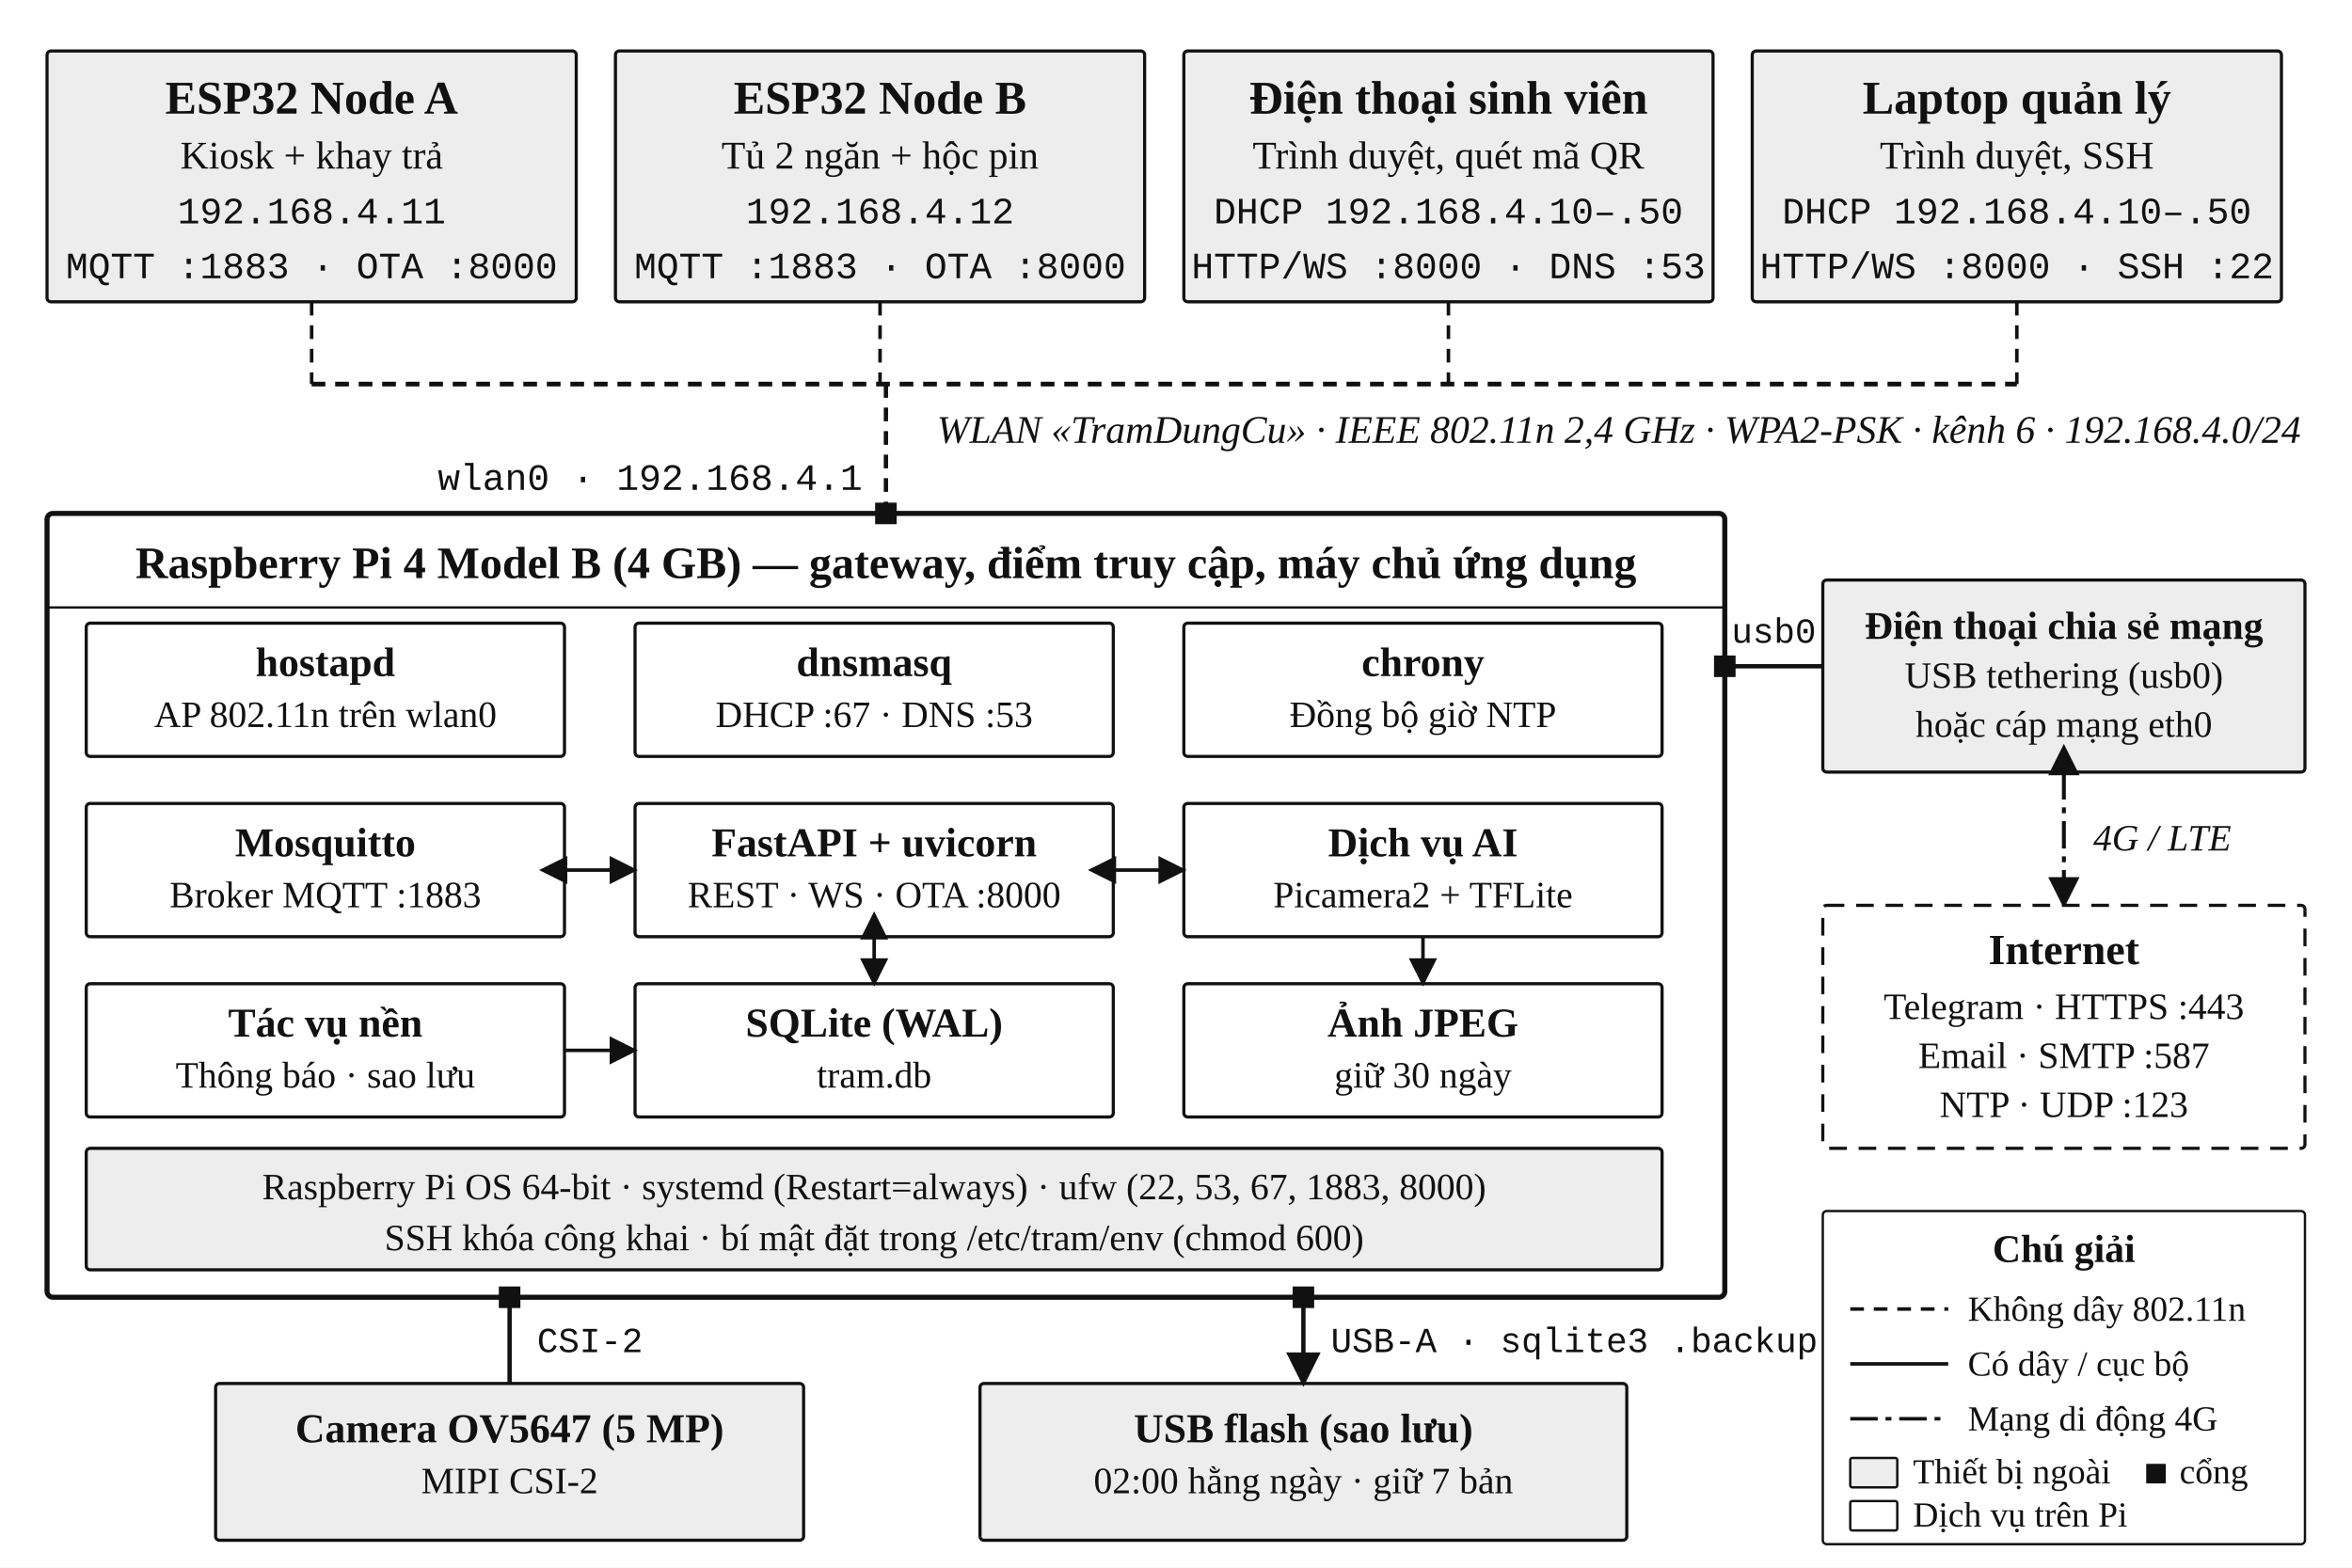
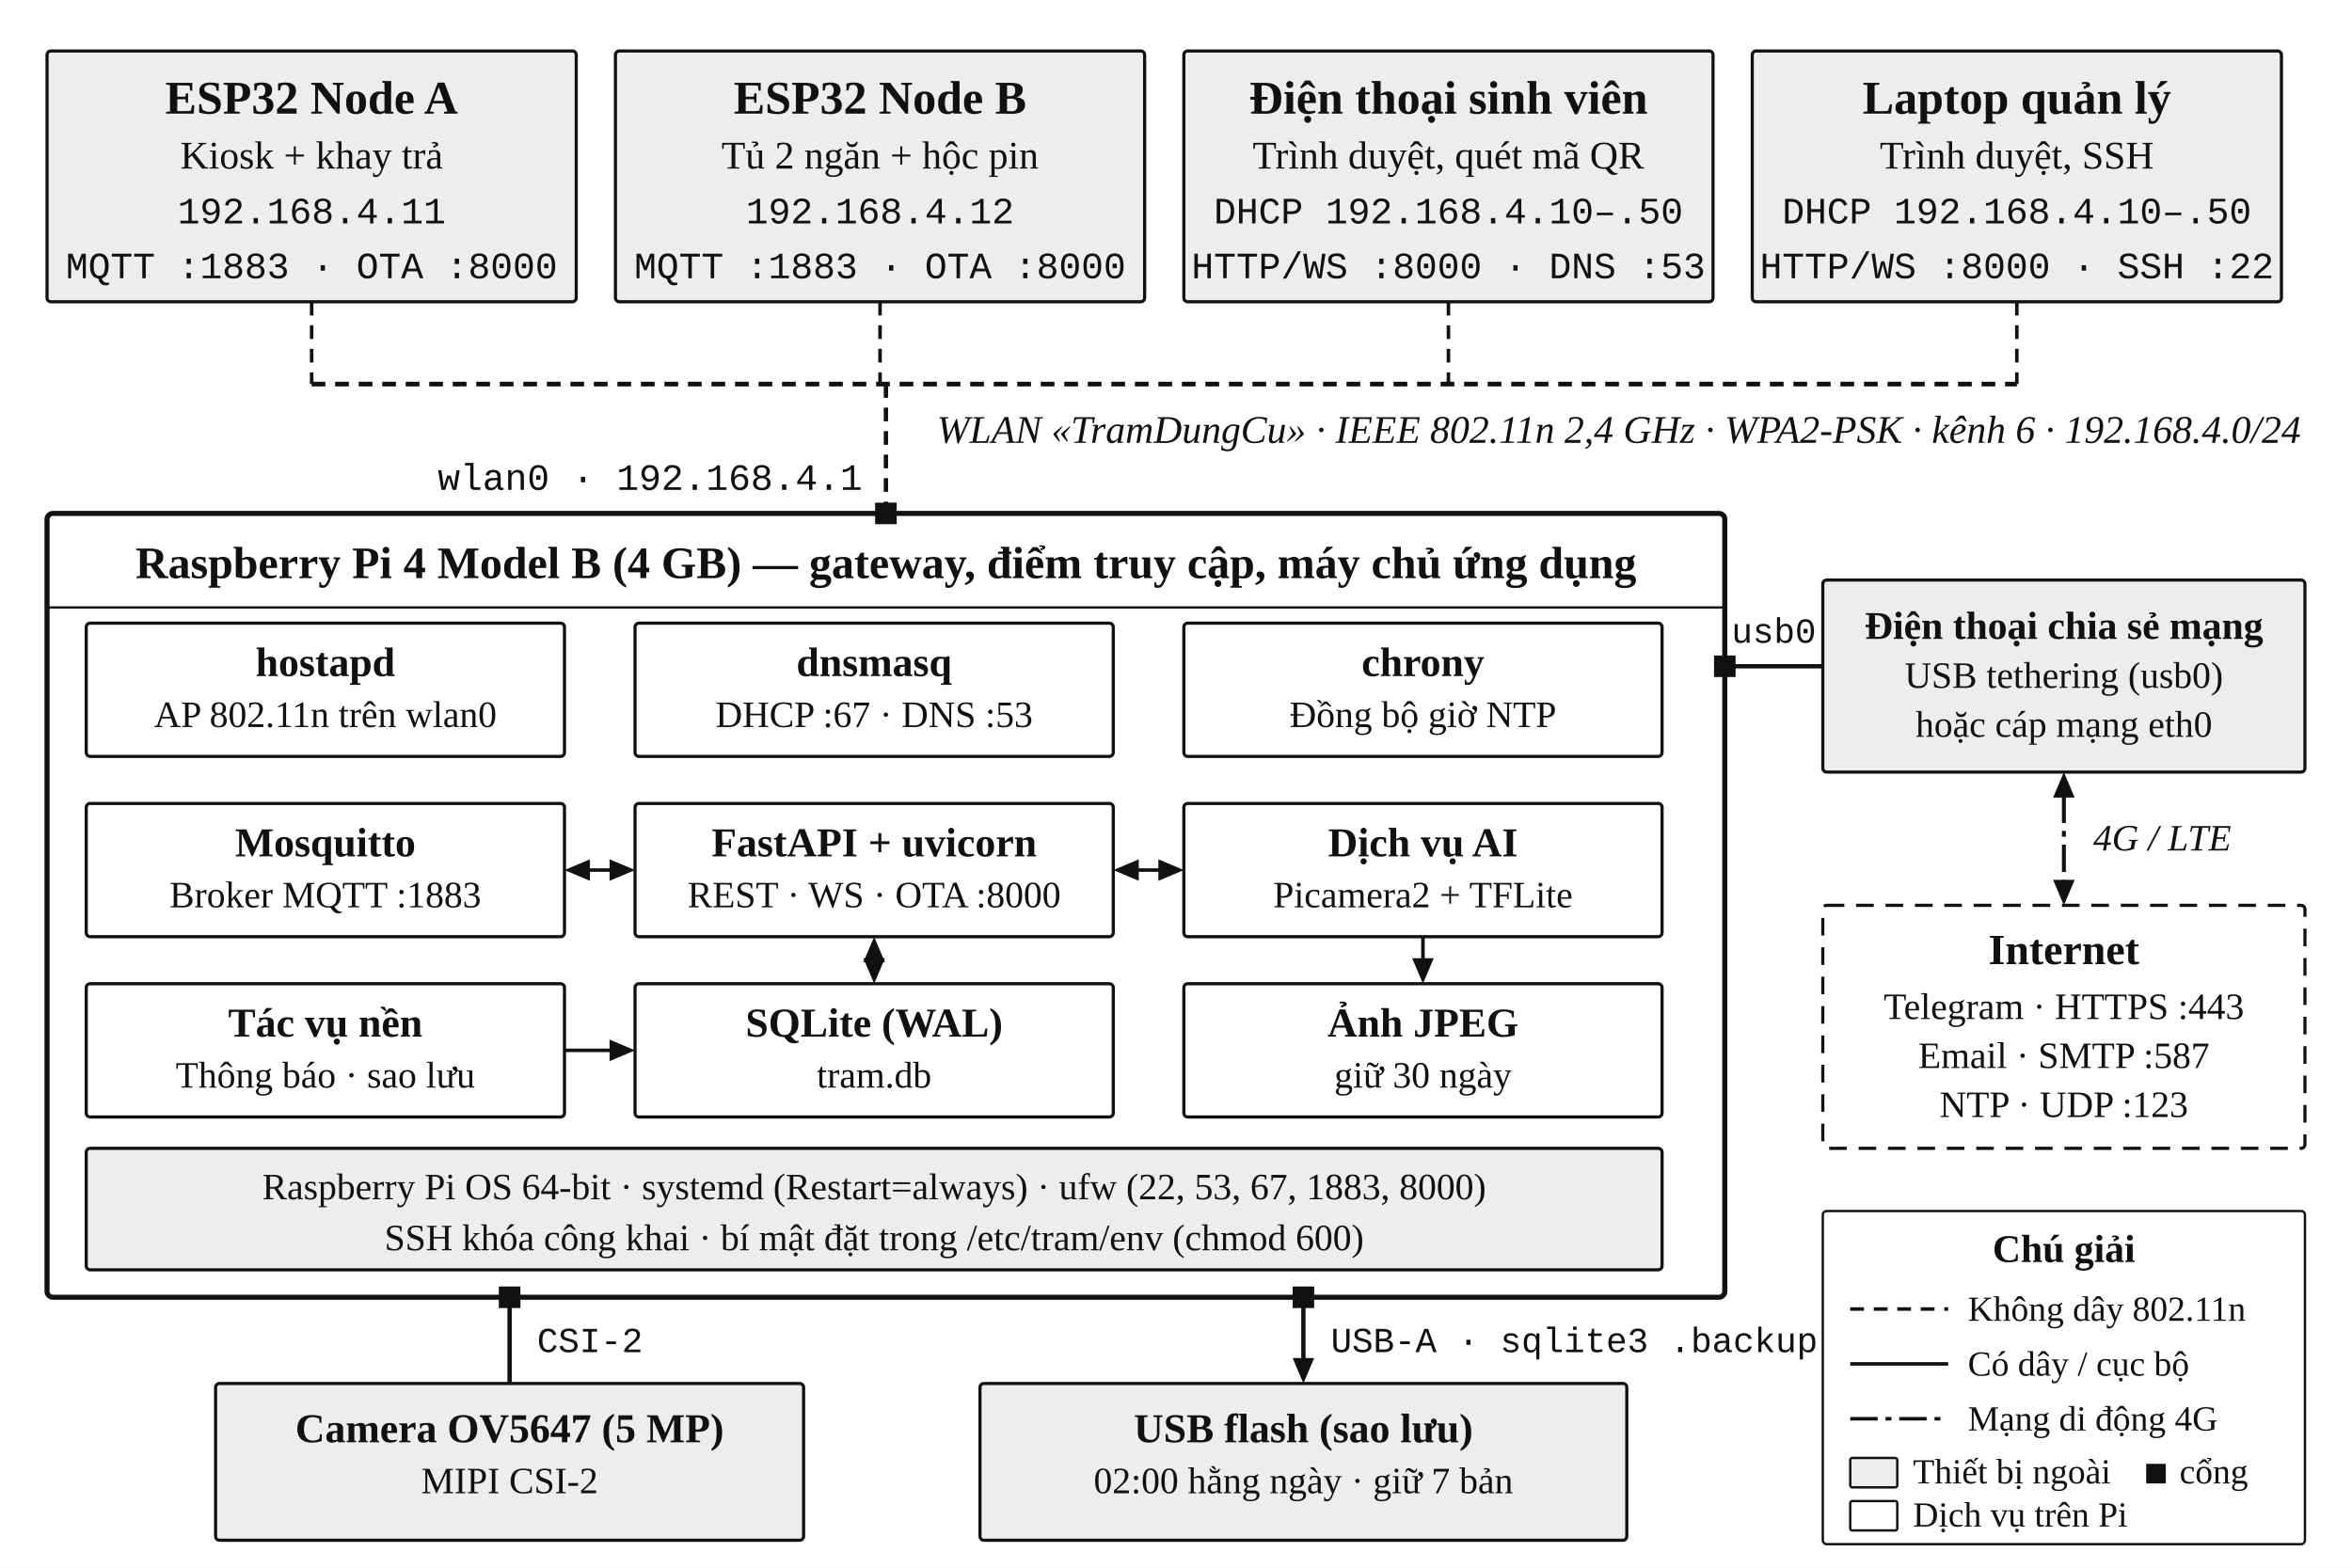
<svg xmlns="http://www.w3.org/2000/svg" width="1200" height="800" viewBox="0 0 1200 800">
-   <defs>
-     <marker id="ah_e" viewBox="0 0 10 10" refX="9" refY="5" markerWidth="8" markerHeight="8" orient="auto">
-       <path d="M0,0 L10,5 L0,10 z" fill="#111111" />
-     </marker>
-     <marker id="ah_s" viewBox="0 0 10 10" refX="1" refY="5" markerWidth="8" markerHeight="8" orient="auto-start-reverse">
-       <path d="M0,0 L10,5 L0,10 z" fill="#111111" />
-     </marker>
-   </defs>
  <rect width="1200" height="800" fill="#FFFFFF" />
  <rect x="24" y="26" width="270" height="128" rx="2" fill="#EDEDED" stroke="#111111" stroke-width="1.6" />
  <text x="159" y="58" font-family="'Times New Roman', Times, serif" font-size="24" font-weight="bold" font-style="normal" text-anchor="middle" fill="#111111">ESP32 Node A</text>
  <text x="159" y="86" font-family="'Times New Roman', Times, serif" font-size="20" font-weight="normal" font-style="normal" text-anchor="middle" fill="#111111">Kiosk + khay trả</text>
  <text x="159" y="114" font-family="Consolas, 'Courier New', monospace" font-size="19" font-weight="normal" font-style="normal" text-anchor="middle" fill="#111111">192.168.4.11</text>
  <text x="159" y="142" font-family="Consolas, 'Courier New', monospace" font-size="19" font-weight="normal" font-style="normal" text-anchor="middle" fill="#111111">MQTT :1883 · OTA :8000</text>
-   <line x1="159" y1="154" x2="159" y2="196" stroke="#111111" stroke-width="1.8" stroke-dasharray="7 5" />
+   <line x1="159.00" y1="154.00" x2="159.00" y2="196.00" stroke="#111111" stroke-width="1.8" stroke-dasharray="7 5" />
  <rect x="314" y="26" width="270" height="128" rx="2" fill="#EDEDED" stroke="#111111" stroke-width="1.6" />
  <text x="449" y="58" font-family="'Times New Roman', Times, serif" font-size="24" font-weight="bold" font-style="normal" text-anchor="middle" fill="#111111">ESP32 Node B</text>
  <text x="449" y="86" font-family="'Times New Roman', Times, serif" font-size="20" font-weight="normal" font-style="normal" text-anchor="middle" fill="#111111">Tủ 2 ngăn + hộc pin</text>
  <text x="449" y="114" font-family="Consolas, 'Courier New', monospace" font-size="19" font-weight="normal" font-style="normal" text-anchor="middle" fill="#111111">192.168.4.12</text>
  <text x="449" y="142" font-family="Consolas, 'Courier New', monospace" font-size="19" font-weight="normal" font-style="normal" text-anchor="middle" fill="#111111">MQTT :1883 · OTA :8000</text>
-   <line x1="449" y1="154" x2="449" y2="196" stroke="#111111" stroke-width="1.8" stroke-dasharray="7 5" />
+   <line x1="449.00" y1="154.00" x2="449.00" y2="196.00" stroke="#111111" stroke-width="1.8" stroke-dasharray="7 5" />
  <rect x="604" y="26" width="270" height="128" rx="2" fill="#EDEDED" stroke="#111111" stroke-width="1.6" />
  <text x="739" y="58" font-family="'Times New Roman', Times, serif" font-size="24" font-weight="bold" font-style="normal" text-anchor="middle" fill="#111111">Điện thoại sinh viên</text>
  <text x="739" y="86" font-family="'Times New Roman', Times, serif" font-size="20" font-weight="normal" font-style="normal" text-anchor="middle" fill="#111111">Trình duyệt, quét mã QR</text>
  <text x="739" y="114" font-family="Consolas, 'Courier New', monospace" font-size="19" font-weight="normal" font-style="normal" text-anchor="middle" fill="#111111">DHCP 192.168.4.10–.50</text>
  <text x="739" y="142" font-family="Consolas, 'Courier New', monospace" font-size="19" font-weight="normal" font-style="normal" text-anchor="middle" fill="#111111">HTTP/WS :8000 · DNS :53</text>
-   <line x1="739" y1="154" x2="739" y2="196" stroke="#111111" stroke-width="1.8" stroke-dasharray="7 5" />
+   <line x1="739.00" y1="154.00" x2="739.00" y2="196.00" stroke="#111111" stroke-width="1.8" stroke-dasharray="7 5" />
  <rect x="894" y="26" width="270" height="128" rx="2" fill="#EDEDED" stroke="#111111" stroke-width="1.6" />
  <text x="1029" y="58" font-family="'Times New Roman', Times, serif" font-size="24" font-weight="bold" font-style="normal" text-anchor="middle" fill="#111111">Laptop quản lý</text>
  <text x="1029" y="86" font-family="'Times New Roman', Times, serif" font-size="20" font-weight="normal" font-style="normal" text-anchor="middle" fill="#111111">Trình duyệt, SSH</text>
  <text x="1029" y="114" font-family="Consolas, 'Courier New', monospace" font-size="19" font-weight="normal" font-style="normal" text-anchor="middle" fill="#111111">DHCP 192.168.4.10–.50</text>
  <text x="1029" y="142" font-family="Consolas, 'Courier New', monospace" font-size="19" font-weight="normal" font-style="normal" text-anchor="middle" fill="#111111">HTTP/WS :8000 · SSH :22</text>
-   <line x1="1029" y1="154" x2="1029" y2="196" stroke="#111111" stroke-width="1.8" stroke-dasharray="7 5" />
-   <line x1="159" y1="196" x2="1029" y2="196" stroke="#111111" stroke-width="2.4" stroke-dasharray="7 5" />
+   <line x1="1029.00" y1="154.00" x2="1029.00" y2="196.00" stroke="#111111" stroke-width="1.8" stroke-dasharray="7 5" />
+   <line x1="159.00" y1="196.00" x2="1029.00" y2="196.00" stroke="#111111" stroke-width="2.4" stroke-dasharray="7 5" />
  <text x="478" y="226" font-family="'Times New Roman', Times, serif" font-size="20" font-weight="normal" font-style="italic" text-anchor="start" fill="#111111">WLAN «TramDungCu» · IEEE 802.11n 2,4 GHz · WPA2-PSK · kênh 6 · 192.168.4.0/24</text>
  <rect x="24" y="262" width="856" height="400" rx="3" fill="#FFFFFF" stroke="#111111" stroke-width="2.6" />
  <text x="452.0" y="295" font-family="'Times New Roman', Times, serif" font-size="23" font-weight="bold" font-style="normal" text-anchor="middle" fill="#111111">Raspberry Pi 4 Model B (4 GB) — gateway, điểm truy cập, máy chủ ứng dụng</text>
-   <line x1="24" y1="310" x2="880" y2="310" stroke="#111111" stroke-width="1.2" />
-   <line x1="452" y1="196" x2="452" y2="262" stroke="#111111" stroke-width="2.2" stroke-dasharray="7 5" />
+   <line x1="24.00" y1="310.00" x2="880.00" y2="310.00" stroke="#111111" stroke-width="1.2" />
+   <line x1="452.00" y1="196.00" x2="452.00" y2="262.00" stroke="#111111" stroke-width="2.2" stroke-dasharray="7 5" />
  <rect x="446.5" y="256.5" width="11" height="11" fill="#111111" />
  <text x="440" y="250" font-family="Consolas, 'Courier New', monospace" font-size="19" font-weight="normal" font-style="normal" text-anchor="end" fill="#111111">wlan0 · 192.168.4.1</text>
  <rect x="44" y="318" width="244" height="68" rx="2" fill="#FFFFFF" stroke="#111111" stroke-width="1.6" />
  <text x="166.0" y="345" font-family="'Times New Roman', Times, serif" font-size="21" font-weight="bold" font-style="normal" text-anchor="middle" fill="#111111">hostapd</text>
  <text x="166.0" y="371" font-family="'Times New Roman', Times, serif" font-size="19" font-weight="normal" font-style="normal" text-anchor="middle" fill="#111111">AP 802.11n trên wlan0</text>
  <rect x="324" y="318" width="244" height="68" rx="2" fill="#FFFFFF" stroke="#111111" stroke-width="1.6" />
  <text x="446.0" y="345" font-family="'Times New Roman', Times, serif" font-size="21" font-weight="bold" font-style="normal" text-anchor="middle" fill="#111111">dnsmasq</text>
  <text x="446.0" y="371" font-family="'Times New Roman', Times, serif" font-size="19" font-weight="normal" font-style="normal" text-anchor="middle" fill="#111111">DHCP :67 · DNS :53</text>
  <rect x="604" y="318" width="244" height="68" rx="2" fill="#FFFFFF" stroke="#111111" stroke-width="1.6" />
  <text x="726.0" y="345" font-family="'Times New Roman', Times, serif" font-size="21" font-weight="bold" font-style="normal" text-anchor="middle" fill="#111111">chrony</text>
  <text x="726.0" y="371" font-family="'Times New Roman', Times, serif" font-size="19" font-weight="normal" font-style="normal" text-anchor="middle" fill="#111111">Đồng bộ giờ NTP</text>
  <rect x="44" y="410" width="244" height="68" rx="2" fill="#FFFFFF" stroke="#111111" stroke-width="1.6" />
  <text x="166.0" y="437" font-family="'Times New Roman', Times, serif" font-size="21" font-weight="bold" font-style="normal" text-anchor="middle" fill="#111111">Mosquitto</text>
  <text x="166.0" y="463" font-family="'Times New Roman', Times, serif" font-size="19" font-weight="normal" font-style="normal" text-anchor="middle" fill="#111111">Broker MQTT :1883</text>
  <rect x="324" y="410" width="244" height="68" rx="2" fill="#FFFFFF" stroke="#111111" stroke-width="1.6" />
  <text x="446.0" y="437" font-family="'Times New Roman', Times, serif" font-size="21" font-weight="bold" font-style="normal" text-anchor="middle" fill="#111111">FastAPI + uvicorn</text>
  <text x="446.0" y="463" font-family="'Times New Roman', Times, serif" font-size="19" font-weight="normal" font-style="normal" text-anchor="middle" fill="#111111">REST · WS · OTA :8000</text>
  <rect x="604" y="410" width="244" height="68" rx="2" fill="#FFFFFF" stroke="#111111" stroke-width="1.6" />
  <text x="726.0" y="437" font-family="'Times New Roman', Times, serif" font-size="21" font-weight="bold" font-style="normal" text-anchor="middle" fill="#111111">Dịch vụ AI</text>
  <text x="726.0" y="463" font-family="'Times New Roman', Times, serif" font-size="19" font-weight="normal" font-style="normal" text-anchor="middle" fill="#111111">Picamera2 + TFLite</text>
  <rect x="44" y="502" width="244" height="68" rx="2" fill="#FFFFFF" stroke="#111111" stroke-width="1.6" />
  <text x="166.0" y="529" font-family="'Times New Roman', Times, serif" font-size="21" font-weight="bold" font-style="normal" text-anchor="middle" fill="#111111">Tác vụ nền</text>
  <text x="166.0" y="555" font-family="'Times New Roman', Times, serif" font-size="19" font-weight="normal" font-style="normal" text-anchor="middle" fill="#111111">Thông báo · sao lưu</text>
  <rect x="324" y="502" width="244" height="68" rx="2" fill="#FFFFFF" stroke="#111111" stroke-width="1.6" />
  <text x="446.0" y="529" font-family="'Times New Roman', Times, serif" font-size="21" font-weight="bold" font-style="normal" text-anchor="middle" fill="#111111">SQLite (WAL)</text>
  <text x="446.0" y="555" font-family="'Times New Roman', Times, serif" font-size="19" font-weight="normal" font-style="normal" text-anchor="middle" fill="#111111">tram.db</text>
  <rect x="604" y="502" width="244" height="68" rx="2" fill="#FFFFFF" stroke="#111111" stroke-width="1.6" />
  <text x="726.0" y="529" font-family="'Times New Roman', Times, serif" font-size="21" font-weight="bold" font-style="normal" text-anchor="middle" fill="#111111">Ảnh JPEG</text>
  <text x="726.0" y="555" font-family="'Times New Roman', Times, serif" font-size="19" font-weight="normal" font-style="normal" text-anchor="middle" fill="#111111">giữ 30 ngày</text>
-   <line x1="288" y1="444" x2="324" y2="444" stroke="#111111" stroke-width="1.8" marker-start="url(#ah_s)" marker-end="url(#ah_e)" />
-   <line x1="568" y1="444" x2="604" y2="444" stroke="#111111" stroke-width="1.8" marker-start="url(#ah_s)" marker-end="url(#ah_e)" />
-   <line x1="446.0" y1="478" x2="446.0" y2="502" stroke="#111111" stroke-width="1.8" marker-start="url(#ah_s)" marker-end="url(#ah_e)" />
-   <line x1="726.0" y1="478" x2="726.0" y2="502" stroke="#111111" stroke-width="1.8" marker-end="url(#ah_e)" />
-   <line x1="288" y1="536" x2="324" y2="536" stroke="#111111" stroke-width="1.8" marker-end="url(#ah_e)" />
+   <line x1="300.00" y1="444.00" x2="312.00" y2="444.00" stroke="#111111" stroke-width="1.8" />
+   <polygon points="324.00,444.00 311.00,449.50 311.00,438.50" fill="#111111" />
+   <polygon points="288.00,444.00 301.00,438.50 301.00,449.50" fill="#111111" />
+   <line x1="580.00" y1="444.00" x2="592.00" y2="444.00" stroke="#111111" stroke-width="1.8" />
+   <polygon points="604.00,444.00 591.00,449.50 591.00,438.50" fill="#111111" />
+   <polygon points="568.00,444.00 581.00,438.50 581.00,449.50" fill="#111111" />
+   <line x1="446.00" y1="490.00" x2="446.00" y2="490.00" stroke="#111111" stroke-width="1.8" />
+   <polygon points="446.00,502.00 440.50,489.00 451.50,489.00" fill="#111111" />
+   <polygon points="446.00,478.00 451.50,491.00 440.50,491.00" fill="#111111" />
+   <line x1="726.00" y1="478.00" x2="726.00" y2="490.00" stroke="#111111" stroke-width="1.8" />
+   <polygon points="726.00,502.00 720.50,489.00 731.50,489.00" fill="#111111" />
+   <line x1="288.00" y1="536.00" x2="312.00" y2="536.00" stroke="#111111" stroke-width="1.8" />
+   <polygon points="324.00,536.00 311.00,541.50 311.00,530.50" fill="#111111" />
  <rect x="44" y="586" width="804" height="62" rx="2" fill="#EDEDED" stroke="#111111" stroke-width="1.6" />
  <text x="446" y="612" font-family="'Times New Roman', Times, serif" font-size="19" font-weight="normal" font-style="normal" text-anchor="middle" fill="#111111">Raspberry Pi OS 64-bit · systemd (Restart=always) · ufw (22, 53, 67, 1883, 8000)</text>
  <text x="446" y="638" font-family="'Times New Roman', Times, serif" font-size="19" font-weight="normal" font-style="normal" text-anchor="middle" fill="#111111">SSH khóa công khai · bí mật đặt trong /etc/tram/env (chmod 600)</text>
  <rect x="930" y="296" width="246" height="98" rx="2" fill="#EDEDED" stroke="#111111" stroke-width="1.6" />
  <text x="1053" y="326" font-family="'Times New Roman', Times, serif" font-size="20" font-weight="bold" font-style="normal" text-anchor="middle" fill="#111111">Điện thoại chia sẻ mạng</text>
  <text x="1053" y="351" font-family="'Times New Roman', Times, serif" font-size="19" font-weight="normal" font-style="normal" text-anchor="middle" fill="#111111">USB tethering (usb0)</text>
  <text x="1053" y="376" font-family="'Times New Roman', Times, serif" font-size="19" font-weight="normal" font-style="normal" text-anchor="middle" fill="#111111">hoặc cáp mạng eth0</text>
-   <line x1="880" y1="340" x2="930" y2="340" stroke="#111111" stroke-width="2.2" />
+   <line x1="880.00" y1="340.00" x2="930.00" y2="340.00" stroke="#111111" stroke-width="2.2" />
  <rect x="874.5" y="334.5" width="11" height="11" fill="#111111" />
  <text x="905" y="328" font-family="Consolas, 'Courier New', monospace" font-size="18" font-weight="normal" font-style="normal" text-anchor="middle" fill="#111111">usb0</text>
-   <line x1="1053" y1="394" x2="1053" y2="462" stroke="#111111" stroke-width="2.0" stroke-dasharray="14 4 3 4" marker-start="url(#ah_s)" marker-end="url(#ah_e)" />
+   <line x1="1053.00" y1="406.00" x2="1053.00" y2="450.00" stroke="#111111" stroke-width="2.0" stroke-dasharray="14 4 3 4" />
+   <polygon points="1053.00,462.00 1047.50,449.00 1058.50,449.00" fill="#111111" />
+   <polygon points="1053.00,394.00 1058.50,407.00 1047.50,407.00" fill="#111111" />
  <text x="1068" y="434" font-family="'Times New Roman', Times, serif" font-size="19" font-weight="normal" font-style="italic" text-anchor="start" fill="#111111">4G / LTE</text>
  <rect x="930" y="462" width="246" height="124" rx="2" fill="#FFFFFF" stroke="#111111" stroke-width="1.6" stroke-dasharray="9 6" />
  <text x="1053" y="492" font-family="'Times New Roman', Times, serif" font-size="22" font-weight="bold" font-style="normal" text-anchor="middle" fill="#111111">Internet</text>
  <text x="1053" y="520" font-family="'Times New Roman', Times, serif" font-size="19" font-weight="normal" font-style="normal" text-anchor="middle" fill="#111111">Telegram · HTTPS :443</text>
  <text x="1053" y="545" font-family="'Times New Roman', Times, serif" font-size="19" font-weight="normal" font-style="normal" text-anchor="middle" fill="#111111">Email · SMTP :587</text>
  <text x="1053" y="570" font-family="'Times New Roman', Times, serif" font-size="19" font-weight="normal" font-style="normal" text-anchor="middle" fill="#111111">NTP · UDP :123</text>
  <rect x="110" y="706" width="300" height="80" rx="2" fill="#EDEDED" stroke="#111111" stroke-width="1.6" />
  <text x="260" y="736" font-family="'Times New Roman', Times, serif" font-size="21" font-weight="bold" font-style="normal" text-anchor="middle" fill="#111111">Camera OV5647 (5 MP)</text>
  <text x="260" y="762" font-family="'Times New Roman', Times, serif" font-size="19" font-weight="normal" font-style="normal" text-anchor="middle" fill="#111111">MIPI CSI-2</text>
-   <line x1="260" y1="706" x2="260" y2="662" stroke="#111111" stroke-width="2.2" />
+   <line x1="260.00" y1="706.00" x2="260.00" y2="662.00" stroke="#111111" stroke-width="2.2" />
  <rect x="254.5" y="656.5" width="11" height="11" fill="#111111" />
  <text x="274" y="690" font-family="Consolas, 'Courier New', monospace" font-size="18" font-weight="normal" font-style="normal" text-anchor="start" fill="#111111">CSI-2</text>
  <rect x="500" y="706" width="330" height="80" rx="2" fill="#EDEDED" stroke="#111111" stroke-width="1.6" />
  <text x="665" y="736" font-family="'Times New Roman', Times, serif" font-size="21" font-weight="bold" font-style="normal" text-anchor="middle" fill="#111111">USB flash (sao lưu)</text>
  <text x="665" y="762" font-family="'Times New Roman', Times, serif" font-size="19" font-weight="normal" font-style="normal" text-anchor="middle" fill="#111111">02:00 hằng ngày · giữ 7 bản</text>
-   <line x1="665" y1="662" x2="665" y2="706" stroke="#111111" stroke-width="2.2" marker-end="url(#ah_e)" />
+   <line x1="665.00" y1="662.00" x2="665.00" y2="694.00" stroke="#111111" stroke-width="2.2" />
+   <polygon points="665.00,706.00 659.50,693.00 670.50,693.00" fill="#111111" />
  <rect x="659.5" y="656.5" width="11" height="11" fill="#111111" />
  <text x="679" y="690" font-family="Consolas, 'Courier New', monospace" font-size="18" font-weight="normal" font-style="normal" text-anchor="start" fill="#111111">USB-A · sqlite3 .backup</text>
  <rect x="930" y="618" width="246" height="170" rx="2" fill="#FFFFFF" stroke="#111111" stroke-width="1.2" />
  <text x="1053" y="644" font-family="'Times New Roman', Times, serif" font-size="20" font-weight="bold" font-style="normal" text-anchor="middle" fill="#111111">Chú giải</text>
-   <line x1="944" y1="668" x2="994" y2="668" stroke="#111111" stroke-width="1.8" stroke-dasharray="7 5" />
+   <line x1="944.00" y1="668.00" x2="994.00" y2="668.00" stroke="#111111" stroke-width="1.8" stroke-dasharray="7 5" />
  <text x="1004" y="674" font-family="'Times New Roman', Times, serif" font-size="18" font-weight="normal" font-style="normal" text-anchor="start" fill="#111111">Không dây 802.11n</text>
-   <line x1="944" y1="696" x2="994" y2="696" stroke="#111111" stroke-width="1.8" />
+   <line x1="944.00" y1="696.00" x2="994.00" y2="696.00" stroke="#111111" stroke-width="1.8" />
  <text x="1004" y="702" font-family="'Times New Roman', Times, serif" font-size="18" font-weight="normal" font-style="normal" text-anchor="start" fill="#111111">Có dây / cục bộ</text>
-   <line x1="944" y1="724" x2="994" y2="724" stroke="#111111" stroke-width="1.8" stroke-dasharray="14 4 3 4" />
+   <line x1="944.00" y1="724.00" x2="994.00" y2="724.00" stroke="#111111" stroke-width="1.8" stroke-dasharray="14 4 3 4" />
  <text x="1004" y="730" font-family="'Times New Roman', Times, serif" font-size="18" font-weight="normal" font-style="normal" text-anchor="start" fill="#111111">Mạng di động 4G</text>
  <rect x="944" y="744" width="24" height="15" rx="1" fill="#EDEDED" stroke="#111111" stroke-width="1.2" />
  <text x="976" y="757" font-family="'Times New Roman', Times, serif" font-size="18" font-weight="normal" font-style="normal" text-anchor="start" fill="#111111">Thiết bị ngoài</text>
  <rect x="944" y="766" width="24" height="15" rx="1" fill="#FFFFFF" stroke="#111111" stroke-width="1.2" />
  <text x="976" y="779" font-family="'Times New Roman', Times, serif" font-size="18" font-weight="normal" font-style="normal" text-anchor="start" fill="#111111">Dịch vụ trên Pi</text>
  <rect x="1095.0" y="747.0" width="10" height="10" fill="#111111" />
  <text x="1112" y="757" font-family="'Times New Roman', Times, serif" font-size="18" font-weight="normal" font-style="normal" text-anchor="start" fill="#111111">cổng</text>
</svg>
